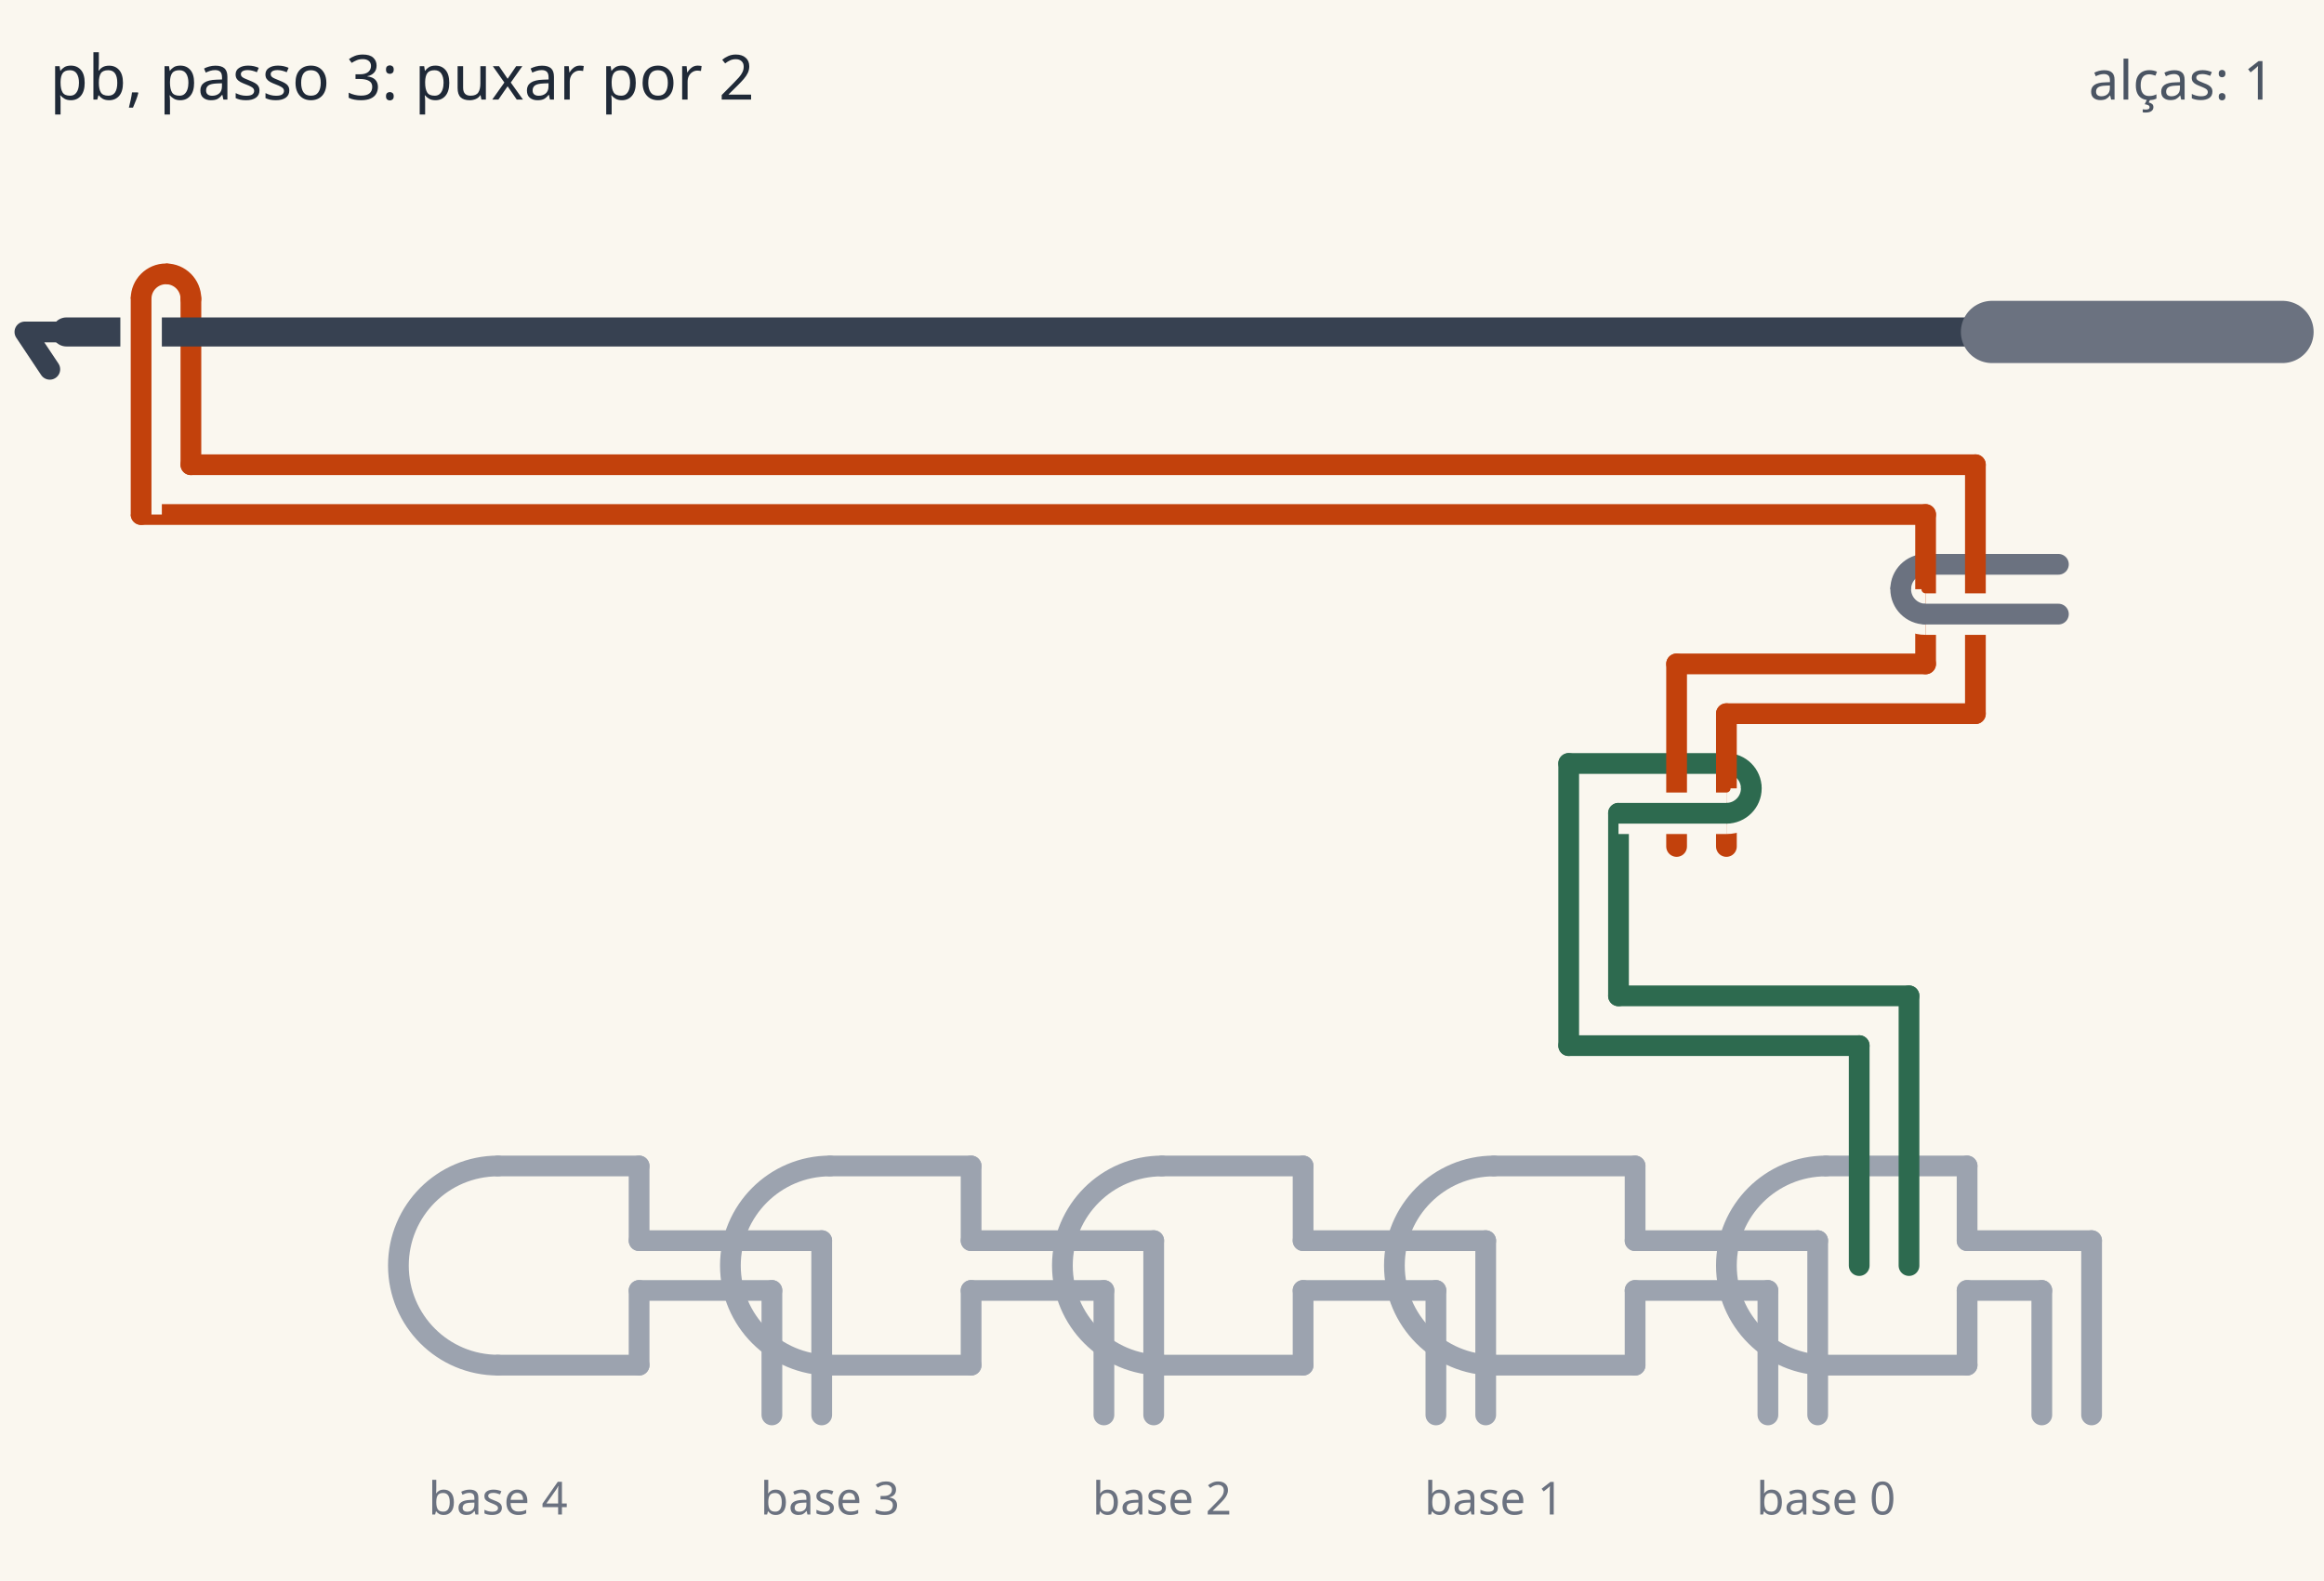
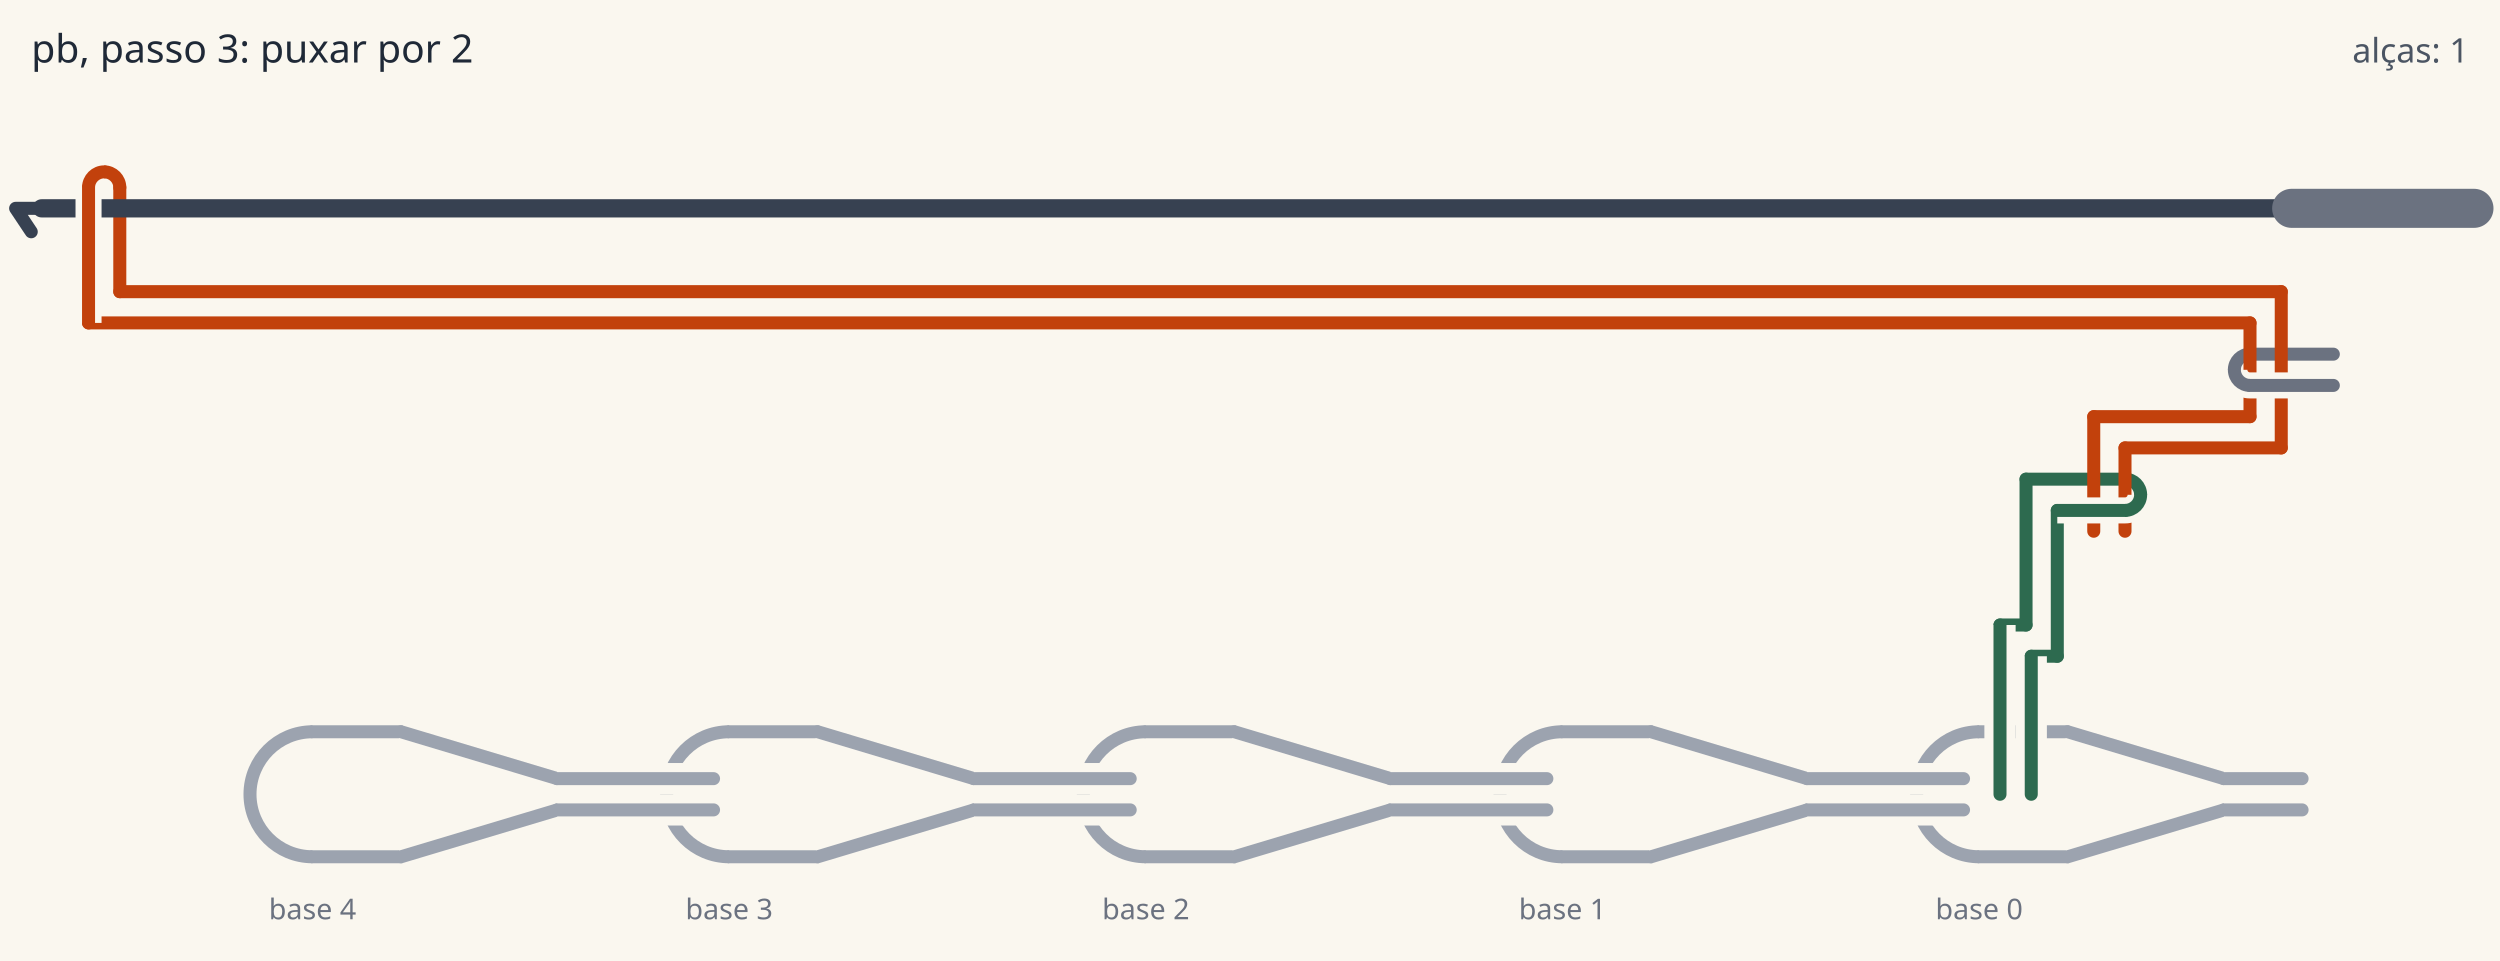
- <svg xmlns="http://www.w3.org/2000/svg" viewBox="0 0 560.0 381.0" width="560.0" height="381.0" font-family="sans-serif">
+ <svg xmlns="http://www.w3.org/2000/svg" viewBox="0 0 960.0 369.0" width="960.0" height="369.0" font-family="sans-serif">
  <rect width="100%" height="100%" fill="#faf7ef" />
  <text x="12" y="24" font-size="15" fill="#1f2937">pb, passo 3: puxar por 2</text>
-   <text x="548.0" y="24" font-size="13" text-anchor="end" fill="#4b5563">alças: 1</text>
-   <text x="440.0" y="365.0" font-size="11" text-anchor="middle" fill="#6b7280">base 0</text>
-   <text x="360.0" y="365.0" font-size="11" text-anchor="middle" fill="#6b7280">base 1</text>
-   <text x="280.0" y="365.0" font-size="11" text-anchor="middle" fill="#6b7280">base 2</text>
-   <text x="200.0" y="365.0" font-size="11" text-anchor="middle" fill="#6b7280">base 3</text>
-   <text x="120.0" y="365.0" font-size="11" text-anchor="middle" fill="#6b7280">base 4</text>
-   <path data-bend="0" data-side="back" d="M 464.0 136.0 A 6 6 0 0 0 458.0 142.0" fill="none" stroke="#6b7280" stroke-width="5" stroke-linecap="round" />
-   <line data-pair="0" data-side="back" data-seg="0" data-loop="0" data-kind="initial" data-on-hook="0" data-part="back" data-cx="464.0" data-cy="142.0" data-hx="477.0" data-hw="19.0" x1="464.0" y1="136.0" x2="496.0" y2="136.0" stroke="#6b7280" stroke-width="5" stroke-linecap="round" />
-   <path data-bend="1" data-side="back" d="M 416.0 184.0 A 6 6 0 0 1 422.0 190.0" fill="none" stroke="#2d6a4f" stroke-width="5" stroke-linecap="round" />
-   <line data-pair="1" data-side="back" data-seg="0" data-loop="1" data-kind="pulled" data-on-hook="0" data-part="back" data-cx="416.0" data-cy="190.0" data-hx="403.0" data-hw="19.0" x1="416.0" y1="184.0" x2="378.0" y2="184.0" stroke="#2d6a4f" stroke-width="5" stroke-linecap="round" />
+   <text x="948.0" y="24" font-size="13" text-anchor="end" fill="#4b5563">alças: 1</text>
+   <text x="760.0" y="353.0" font-size="11" text-anchor="middle" fill="#6b7280">base 0</text>
+   <text x="600.0" y="353.0" font-size="11" text-anchor="middle" fill="#6b7280">base 1</text>
+   <text x="440.0" y="353.0" font-size="11" text-anchor="middle" fill="#6b7280">base 2</text>
+   <text x="280.0" y="353.0" font-size="11" text-anchor="middle" fill="#6b7280">base 3</text>
+   <text x="120.0" y="353.0" font-size="11" text-anchor="middle" fill="#6b7280">base 4</text>
+   <path data-bend="0" data-side="back" d="M 864.0 136.0 A 6 6 0 0 0 858.0 142.0" fill="none" stroke="#6b7280" stroke-width="5" stroke-linecap="round" />
+   <line data-pair="0" data-side="back" data-seg="0" data-loop="0" data-kind="initial" data-on-hook="0" data-part="back" data-cx="864.0" data-cy="142.0" data-hx="877.0" data-hw="19.0" x1="864.0" y1="136.0" x2="896.0" y2="136.0" stroke="#6b7280" stroke-width="5" stroke-linecap="round" />
+   <path data-bend="1" data-side="back" d="M 816.0 184.0 A 6 6 0 0 1 822.0 190.0" fill="none" stroke="#2d6a4f" stroke-width="5" stroke-linecap="round" />
+   <line data-pair="1" data-side="back" data-seg="0" data-loop="1" data-kind="pulled" data-on-hook="0" data-part="back" data-cx="816.0" data-cy="190.0" data-hx="803.0" data-hw="19.0" x1="816.0" y1="184.0" x2="778.0" y2="184.0" stroke="#2d6a4f" stroke-width="5" stroke-linecap="round" />
  <path data-bend="2" data-side="back" d="M 46.0 72 A 6 6 0 0 0 40.0 66" fill="none" stroke="#c2410c" stroke-width="5" stroke-linecap="round" />
  <line data-pair="2" data-side="back" data-seg="0" data-strand="2" data-draw="1" data-loop="2" data-kind="yo" data-on-hook="1" data-part="back" data-cx="40.0" data-cy="80" x1="46.0" y1="72.0" x2="46.0" y2="112.0" stroke="#c2410c" stroke-width="5" stroke-linecap="round" />
-   <line data-hook="1" x1="544.0" y1="80" x2="16.0" y2="80" stroke="#374151" stroke-width="7" stroke-linecap="round" />
-   <line data-hook-handle="1" x1="550.0" y1="80" x2="480.0" y2="80" stroke="#6b7280" stroke-width="15" stroke-linecap="round" />
+   <line data-hook="1" x1="944.0" y1="80" x2="16.0" y2="80" stroke="#374151" stroke-width="7" stroke-linecap="round" />
+   <line data-hook-handle="1" x1="950.0" y1="80" x2="880.0" y2="80" stroke="#6b7280" stroke-width="15" stroke-linecap="round" />
  <path data-hook-tip="1" d="M 18.0 80 L 6.0 80 L 12.0 89" fill="none" stroke="#374151" stroke-width="5" stroke-linecap="round" stroke-linejoin="round" />
-   <path data-base-top="0" data-cx="440.0" data-cy="305.0" data-hx="445.0" data-hw="21.0" d="M 440.0 281.0 A 24 24 0 0 0 440.0 329.0" fill="none" stroke="#9ca3af" stroke-width="5" stroke-linecap="round" />
-   <path data-base-top="1" data-cx="360.0" data-cy="305.0" data-hx="365.0" data-hw="21.0" d="M 360.0 281.0 A 24 24 0 0 0 360.0 329.0" fill="none" stroke="#9ca3af" stroke-width="5" stroke-linecap="round" />
-   <path data-base-top="2" data-cx="280.0" data-cy="305.0" data-hx="285.0" data-hw="21.0" d="M 280.0 281.0 A 24 24 0 0 0 280.0 329.0" fill="none" stroke="#9ca3af" stroke-width="5" stroke-linecap="round" />
-   <path data-base-top="3" data-cx="200.0" data-cy="305.0" data-hx="205.0" data-hw="21.0" d="M 200.0 281.0 A 24 24 0 0 0 200.0 329.0" fill="none" stroke="#9ca3af" stroke-width="5" stroke-linecap="round" />
+   <path data-base-top="0" data-cx="760.0" data-cy="305.0" data-hx="765.0" data-hw="21.0" d="M 760.0 281.0 A 24 24 0 0 0 760.0 329.0" fill="none" stroke="#9ca3af" stroke-width="5" stroke-linecap="round" />
+   <path data-base-top="1" data-cx="600.0" data-cy="305.0" data-hx="605.0" data-hw="21.0" d="M 600.0 281.0 A 24 24 0 0 0 600.0 329.0" fill="none" stroke="#9ca3af" stroke-width="5" stroke-linecap="round" />
+   <path data-base-top="2" data-cx="440.0" data-cy="305.0" data-hx="445.0" data-hw="21.0" d="M 440.0 281.0 A 24 24 0 0 0 440.0 329.0" fill="none" stroke="#9ca3af" stroke-width="5" stroke-linecap="round" />
+   <path data-base-top="3" data-cx="280.0" data-cy="305.0" data-hx="285.0" data-hw="21.0" d="M 280.0 281.0 A 24 24 0 0 0 280.0 329.0" fill="none" stroke="#9ca3af" stroke-width="5" stroke-linecap="round" />
  <path data-base-top="4" data-cx="120.0" data-cy="305.0" data-hx="125.0" data-hw="21.0" d="M 120.0 281.0 A 24 24 0 0 0 120.0 329.0" fill="none" stroke="#9ca3af" stroke-width="5" stroke-linecap="round" />
-   <line data-base-line="0" data-seg="0" x1="440.0" y1="281.0" x2="474.0" y2="281.0" stroke="#9ca3af" stroke-width="5" stroke-linecap="round" />
-   <line data-base-line="0" data-seg="1" x1="474.0" y1="281.0" x2="474.0" y2="299.0" stroke="#9ca3af" stroke-width="5" stroke-linecap="round" />
-   <line data-base-line="0" data-seg="2" x1="474.0" y1="299.0" x2="504.0" y2="299.0" stroke="#9ca3af" stroke-width="5" stroke-linecap="round" />
-   <line data-base-line="0" data-seg="3" x1="504.0" y1="299.0" x2="504.0" y2="341.0" stroke="#9ca3af" stroke-width="5" stroke-linecap="round" />
-   <line data-base-line="0" data-seg="4" x1="440.0" y1="329.0" x2="474.0" y2="329.0" stroke="#9ca3af" stroke-width="5" stroke-linecap="round" />
-   <line data-base-line="0" data-seg="5" x1="474.0" y1="329.0" x2="474.0" y2="311.0" stroke="#9ca3af" stroke-width="5" stroke-linecap="round" />
-   <line data-base-line="0" data-seg="6" x1="474.0" y1="311.0" x2="492.0" y2="311.0" stroke="#9ca3af" stroke-width="5" stroke-linecap="round" />
-   <line data-base-line="0" data-seg="7" x1="492.0" y1="311.0" x2="492.0" y2="341.0" stroke="#9ca3af" stroke-width="5" stroke-linecap="round" />
-   <line data-base-line="1" data-seg="0" x1="360.0" y1="281.0" x2="394.0" y2="281.0" stroke="#9ca3af" stroke-width="5" stroke-linecap="round" />
-   <line data-base-line="1" data-seg="1" x1="394.0" y1="281.0" x2="394.0" y2="299.0" stroke="#9ca3af" stroke-width="5" stroke-linecap="round" />
-   <line data-base-line="1" data-seg="2" x1="394.0" y1="299.0" x2="438.0" y2="299.0" stroke="#9ca3af" stroke-width="5" stroke-linecap="round" />
-   <line data-base-line="1" data-seg="3" x1="438.0" y1="299.0" x2="438.0" y2="341.0" stroke="#9ca3af" stroke-width="5" stroke-linecap="round" />
-   <line data-base-line="1" data-seg="4" x1="360.0" y1="329.0" x2="394.0" y2="329.0" stroke="#9ca3af" stroke-width="5" stroke-linecap="round" />
-   <line data-base-line="1" data-seg="5" x1="394.0" y1="329.0" x2="394.0" y2="311.0" stroke="#9ca3af" stroke-width="5" stroke-linecap="round" />
-   <line data-base-line="1" data-seg="6" x1="394.0" y1="311.0" x2="426.0" y2="311.0" stroke="#9ca3af" stroke-width="5" stroke-linecap="round" />
-   <line data-base-line="1" data-seg="7" x1="426.0" y1="311.0" x2="426.0" y2="341.0" stroke="#9ca3af" stroke-width="5" stroke-linecap="round" />
-   <line data-base-line="2" data-seg="0" x1="280.0" y1="281.0" x2="314.0" y2="281.0" stroke="#9ca3af" stroke-width="5" stroke-linecap="round" />
-   <line data-base-line="2" data-seg="1" x1="314.0" y1="281.0" x2="314.0" y2="299.0" stroke="#9ca3af" stroke-width="5" stroke-linecap="round" />
-   <line data-base-line="2" data-seg="2" x1="314.0" y1="299.0" x2="358.0" y2="299.0" stroke="#9ca3af" stroke-width="5" stroke-linecap="round" />
-   <line data-base-line="2" data-seg="3" x1="358.0" y1="299.0" x2="358.0" y2="341.0" stroke="#9ca3af" stroke-width="5" stroke-linecap="round" />
-   <line data-base-line="2" data-seg="4" x1="280.0" y1="329.0" x2="314.0" y2="329.0" stroke="#9ca3af" stroke-width="5" stroke-linecap="round" />
-   <line data-base-line="2" data-seg="5" x1="314.0" y1="329.0" x2="314.0" y2="311.0" stroke="#9ca3af" stroke-width="5" stroke-linecap="round" />
-   <line data-base-line="2" data-seg="6" x1="314.0" y1="311.0" x2="346.0" y2="311.0" stroke="#9ca3af" stroke-width="5" stroke-linecap="round" />
-   <line data-base-line="2" data-seg="7" x1="346.0" y1="311.0" x2="346.0" y2="341.0" stroke="#9ca3af" stroke-width="5" stroke-linecap="round" />
-   <line data-base-line="3" data-seg="0" x1="200.0" y1="281.0" x2="234.0" y2="281.0" stroke="#9ca3af" stroke-width="5" stroke-linecap="round" />
-   <line data-base-line="3" data-seg="1" x1="234.0" y1="281.0" x2="234.0" y2="299.0" stroke="#9ca3af" stroke-width="5" stroke-linecap="round" />
-   <line data-base-line="3" data-seg="2" x1="234.0" y1="299.0" x2="278.0" y2="299.0" stroke="#9ca3af" stroke-width="5" stroke-linecap="round" />
-   <line data-base-line="3" data-seg="3" x1="278.0" y1="299.0" x2="278.0" y2="341.0" stroke="#9ca3af" stroke-width="5" stroke-linecap="round" />
-   <line data-base-line="3" data-seg="4" x1="200.0" y1="329.0" x2="234.0" y2="329.0" stroke="#9ca3af" stroke-width="5" stroke-linecap="round" />
-   <line data-base-line="3" data-seg="5" x1="234.0" y1="329.0" x2="234.0" y2="311.0" stroke="#9ca3af" stroke-width="5" stroke-linecap="round" />
-   <line data-base-line="3" data-seg="6" x1="234.0" y1="311.0" x2="266.0" y2="311.0" stroke="#9ca3af" stroke-width="5" stroke-linecap="round" />
-   <line data-base-line="3" data-seg="7" x1="266.0" y1="311.0" x2="266.0" y2="341.0" stroke="#9ca3af" stroke-width="5" stroke-linecap="round" />
+   <line x1="760.0" y1="281.0" x2="794.0" y2="281.0" stroke="#faf7ef" stroke-width="12" stroke-linecap="butt" />
+   <line data-base-line="0" data-seg="0" x1="760.0" y1="281.0" x2="794.0" y2="281.0" stroke="#9ca3af" stroke-width="5" stroke-linecap="round" />
+   <line x1="794.0" y1="281.0" x2="854.0" y2="299.0" stroke="#faf7ef" stroke-width="12" stroke-linecap="butt" />
+   <line data-base-line="0" data-seg="1" x1="794.0" y1="281.0" x2="854.0" y2="299.0" stroke="#9ca3af" stroke-width="5" stroke-linecap="round" />
+   <line x1="854.0" y1="299.0" x2="884.0" y2="299.0" stroke="#faf7ef" stroke-width="12" stroke-linecap="butt" />
+   <line data-base-line="0" data-seg="2" x1="854.0" y1="299.0" x2="884.0" y2="299.0" stroke="#9ca3af" stroke-width="5" stroke-linecap="round" />
+   <line x1="760.0" y1="329.0" x2="794.0" y2="329.0" stroke="#faf7ef" stroke-width="12" stroke-linecap="butt" />
+   <line data-base-line="0" data-seg="3" x1="760.0" y1="329.0" x2="794.0" y2="329.0" stroke="#9ca3af" stroke-width="5" stroke-linecap="round" />
+   <line x1="794.0" y1="329.0" x2="854.0" y2="311.0" stroke="#faf7ef" stroke-width="12" stroke-linecap="butt" />
+   <line data-base-line="0" data-seg="4" x1="794.0" y1="329.0" x2="854.0" y2="311.0" stroke="#9ca3af" stroke-width="5" stroke-linecap="round" />
+   <line x1="854.0" y1="311.0" x2="884.0" y2="311.0" stroke="#faf7ef" stroke-width="12" stroke-linecap="butt" />
+   <line data-base-line="0" data-seg="5" x1="854.0" y1="311.0" x2="884.0" y2="311.0" stroke="#9ca3af" stroke-width="5" stroke-linecap="round" />
+   <line x1="600.0" y1="281.0" x2="634.0" y2="281.0" stroke="#faf7ef" stroke-width="12" stroke-linecap="butt" />
+   <line data-base-line="1" data-seg="0" x1="600.0" y1="281.0" x2="634.0" y2="281.0" stroke="#9ca3af" stroke-width="5" stroke-linecap="round" />
+   <line x1="634.0" y1="281.0" x2="694.0" y2="299.0" stroke="#faf7ef" stroke-width="12" stroke-linecap="butt" />
+   <line data-base-line="1" data-seg="1" x1="634.0" y1="281.0" x2="694.0" y2="299.0" stroke="#9ca3af" stroke-width="5" stroke-linecap="round" />
+   <line x1="694.0" y1="299.0" x2="754.0" y2="299.0" stroke="#faf7ef" stroke-width="12" stroke-linecap="butt" />
+   <line data-base-line="1" data-seg="2" x1="694.0" y1="299.0" x2="754.0" y2="299.0" stroke="#9ca3af" stroke-width="5" stroke-linecap="round" />
+   <line x1="600.0" y1="329.0" x2="634.0" y2="329.0" stroke="#faf7ef" stroke-width="12" stroke-linecap="butt" />
+   <line data-base-line="1" data-seg="3" x1="600.0" y1="329.0" x2="634.0" y2="329.0" stroke="#9ca3af" stroke-width="5" stroke-linecap="round" />
+   <line x1="634.0" y1="329.0" x2="694.0" y2="311.0" stroke="#faf7ef" stroke-width="12" stroke-linecap="butt" />
+   <line data-base-line="1" data-seg="4" x1="634.0" y1="329.0" x2="694.0" y2="311.0" stroke="#9ca3af" stroke-width="5" stroke-linecap="round" />
+   <line x1="694.0" y1="311.0" x2="754.0" y2="311.0" stroke="#faf7ef" stroke-width="12" stroke-linecap="butt" />
+   <line data-base-line="1" data-seg="5" x1="694.0" y1="311.0" x2="754.0" y2="311.0" stroke="#9ca3af" stroke-width="5" stroke-linecap="round" />
+   <line x1="440.0" y1="281.0" x2="474.0" y2="281.0" stroke="#faf7ef" stroke-width="12" stroke-linecap="butt" />
+   <line data-base-line="2" data-seg="0" x1="440.0" y1="281.0" x2="474.0" y2="281.0" stroke="#9ca3af" stroke-width="5" stroke-linecap="round" />
+   <line x1="474.0" y1="281.0" x2="534.0" y2="299.0" stroke="#faf7ef" stroke-width="12" stroke-linecap="butt" />
+   <line data-base-line="2" data-seg="1" x1="474.0" y1="281.0" x2="534.0" y2="299.0" stroke="#9ca3af" stroke-width="5" stroke-linecap="round" />
+   <line x1="534.0" y1="299.0" x2="594.0" y2="299.0" stroke="#faf7ef" stroke-width="12" stroke-linecap="butt" />
+   <line data-base-line="2" data-seg="2" x1="534.0" y1="299.0" x2="594.0" y2="299.0" stroke="#9ca3af" stroke-width="5" stroke-linecap="round" />
+   <line x1="440.0" y1="329.0" x2="474.0" y2="329.0" stroke="#faf7ef" stroke-width="12" stroke-linecap="butt" />
+   <line data-base-line="2" data-seg="3" x1="440.0" y1="329.0" x2="474.0" y2="329.0" stroke="#9ca3af" stroke-width="5" stroke-linecap="round" />
+   <line x1="474.0" y1="329.0" x2="534.0" y2="311.0" stroke="#faf7ef" stroke-width="12" stroke-linecap="butt" />
+   <line data-base-line="2" data-seg="4" x1="474.0" y1="329.0" x2="534.0" y2="311.0" stroke="#9ca3af" stroke-width="5" stroke-linecap="round" />
+   <line x1="534.0" y1="311.0" x2="594.0" y2="311.0" stroke="#faf7ef" stroke-width="12" stroke-linecap="butt" />
+   <line data-base-line="2" data-seg="5" x1="534.0" y1="311.0" x2="594.0" y2="311.0" stroke="#9ca3af" stroke-width="5" stroke-linecap="round" />
+   <line x1="280.0" y1="281.0" x2="314.0" y2="281.0" stroke="#faf7ef" stroke-width="12" stroke-linecap="butt" />
+   <line data-base-line="3" data-seg="0" x1="280.0" y1="281.0" x2="314.0" y2="281.0" stroke="#9ca3af" stroke-width="5" stroke-linecap="round" />
+   <line x1="314.0" y1="281.0" x2="374.0" y2="299.0" stroke="#faf7ef" stroke-width="12" stroke-linecap="butt" />
+   <line data-base-line="3" data-seg="1" x1="314.0" y1="281.0" x2="374.0" y2="299.0" stroke="#9ca3af" stroke-width="5" stroke-linecap="round" />
+   <line x1="374.0" y1="299.0" x2="434.0" y2="299.0" stroke="#faf7ef" stroke-width="12" stroke-linecap="butt" />
+   <line data-base-line="3" data-seg="2" x1="374.0" y1="299.0" x2="434.0" y2="299.0" stroke="#9ca3af" stroke-width="5" stroke-linecap="round" />
+   <line x1="280.0" y1="329.0" x2="314.0" y2="329.0" stroke="#faf7ef" stroke-width="12" stroke-linecap="butt" />
+   <line data-base-line="3" data-seg="3" x1="280.0" y1="329.0" x2="314.0" y2="329.0" stroke="#9ca3af" stroke-width="5" stroke-linecap="round" />
+   <line x1="314.0" y1="329.0" x2="374.0" y2="311.0" stroke="#faf7ef" stroke-width="12" stroke-linecap="butt" />
+   <line data-base-line="3" data-seg="4" x1="314.0" y1="329.0" x2="374.0" y2="311.0" stroke="#9ca3af" stroke-width="5" stroke-linecap="round" />
+   <line x1="374.0" y1="311.0" x2="434.0" y2="311.0" stroke="#faf7ef" stroke-width="12" stroke-linecap="butt" />
+   <line data-base-line="3" data-seg="5" x1="374.0" y1="311.0" x2="434.0" y2="311.0" stroke="#9ca3af" stroke-width="5" stroke-linecap="round" />
+   <line x1="120.0" y1="281.0" x2="154.0" y2="281.0" stroke="#faf7ef" stroke-width="12" stroke-linecap="butt" />
  <line data-base-line="4" data-seg="0" x1="120.0" y1="281.0" x2="154.0" y2="281.0" stroke="#9ca3af" stroke-width="5" stroke-linecap="round" />
-   <line data-base-line="4" data-seg="1" x1="154.0" y1="281.0" x2="154.0" y2="299.0" stroke="#9ca3af" stroke-width="5" stroke-linecap="round" />
-   <line data-base-line="4" data-seg="2" x1="154.0" y1="299.0" x2="198.0" y2="299.0" stroke="#9ca3af" stroke-width="5" stroke-linecap="round" />
-   <line data-base-line="4" data-seg="3" x1="198.0" y1="299.0" x2="198.0" y2="341.0" stroke="#9ca3af" stroke-width="5" stroke-linecap="round" />
-   <line data-base-line="4" data-seg="4" x1="120.0" y1="329.0" x2="154.0" y2="329.0" stroke="#9ca3af" stroke-width="5" stroke-linecap="round" />
-   <line data-base-line="4" data-seg="5" x1="154.0" y1="329.0" x2="154.0" y2="311.0" stroke="#9ca3af" stroke-width="5" stroke-linecap="round" />
-   <line data-base-line="4" data-seg="6" x1="154.0" y1="311.0" x2="186.0" y2="311.0" stroke="#9ca3af" stroke-width="5" stroke-linecap="round" />
-   <line data-base-line="4" data-seg="7" x1="186.0" y1="311.0" x2="186.0" y2="341.0" stroke="#9ca3af" stroke-width="5" stroke-linecap="round" />
-   <line data-pair="1" data-side="back" data-seg="1" data-leg="1" data-base="0" x1="378.0" y1="184.0" x2="378.0" y2="252.0" stroke="#2d6a4f" stroke-width="5" stroke-linecap="round" />
-   <line data-pair="1" data-side="back" data-seg="2" data-leg="1" data-base="0" x1="378.0" y1="252.0" x2="448.0" y2="252.0" stroke="#2d6a4f" stroke-width="5" stroke-linecap="round" />
-   <line data-pair="1" data-side="back" data-seg="3" data-leg="1" data-base="0" x1="448.0" y1="252.0" x2="448.0" y2="305.0" stroke="#2d6a4f" stroke-width="5" stroke-linecap="round" />
-   <line data-pair="1" data-side="front" data-seg="1" data-leg="1" data-base="0" x1="390.0" y1="196.0" x2="390.0" y2="240.0" stroke="#2d6a4f" stroke-width="5" stroke-linecap="round" />
-   <line data-pair="1" data-side="front" data-seg="2" data-leg="1" data-base="0" x1="390.0" y1="240.0" x2="460.0" y2="240.0" stroke="#2d6a4f" stroke-width="5" stroke-linecap="round" />
-   <line data-pair="1" data-side="front" data-seg="3" data-leg="1" data-base="0" x1="460.0" y1="240.0" x2="460.0" y2="305.0" stroke="#2d6a4f" stroke-width="5" stroke-linecap="round" />
-   <line data-pair="2" data-side="back" data-seg="1" data-strand="2" data-draw="1" x1="46.0" y1="112.0" x2="476.0" y2="112.0" stroke="#c2410c" stroke-width="5" stroke-linecap="round" />
-   <line data-pair="2" data-side="back" data-seg="2" data-strand="2" data-draw="1" data-through="0" x1="476.0" y1="112.0" x2="476.0" y2="172.0" stroke="#c2410c" stroke-width="5" stroke-linecap="round" />
-   <line data-pair="2" data-side="back" data-seg="3" data-strand="2" data-draw="1" x1="476.0" y1="172.0" x2="416.0" y2="172.0" stroke="#c2410c" stroke-width="5" stroke-linecap="round" />
-   <line data-pair="2" data-side="back" data-seg="4" data-strand="2" data-draw="1" data-through="1" x1="416.0" y1="172.0" x2="416.0" y2="204.0" stroke="#c2410c" stroke-width="5" stroke-linecap="round" />
-   <line data-pair="2" data-side="front" data-seg="1" data-strand="2" data-draw="1" x1="34.0" y1="124.0" x2="464.0" y2="124.0" stroke="#c2410c" stroke-width="5" stroke-linecap="round" />
-   <line data-pair="2" data-side="front" data-seg="2" data-strand="2" data-draw="1" data-through="0" x1="464.0" y1="124.0" x2="464.0" y2="160.0" stroke="#c2410c" stroke-width="5" stroke-linecap="round" />
-   <line data-pair="2" data-side="front" data-seg="3" data-strand="2" data-draw="1" x1="464.0" y1="160.0" x2="404.0" y2="160.0" stroke="#c2410c" stroke-width="5" stroke-linecap="round" />
-   <line data-pair="2" data-side="front" data-seg="4" data-strand="2" data-draw="1" data-through="1" x1="404.0" y1="160.0" x2="404.0" y2="204.0" stroke="#c2410c" stroke-width="5" stroke-linecap="round" />
-   <path d="M 458.0 142.0 A 6 6 0 0 0 464.0 148.0" stroke="#faf7ef" stroke-width="10" stroke-linecap="butt" fill="none" />
-   <path data-bend="0" data-side="front" d="M 458.0 142.0 A 6 6 0 0 0 464.0 148.0" fill="none" stroke="#6b7280" stroke-width="5" stroke-linecap="round" />
-   <line x1="464.0" y1="148.0" x2="496.0" y2="148.0" stroke="#faf7ef" stroke-width="10" stroke-linecap="butt" fill="none" />
-   <line data-pair="0" data-side="front" data-seg="0" data-loop="0" data-kind="initial" data-on-hook="0" data-part="front" data-cx="464.0" data-cy="142.0" data-hx="477.0" data-hw="19.0" x1="464.0" y1="148.0" x2="496.0" y2="148.0" stroke="#6b7280" stroke-width="5" stroke-linecap="round" />
-   <path d="M 422.0 190.0 A 6 6 0 0 1 416.0 196.0" stroke="#faf7ef" stroke-width="10" stroke-linecap="butt" fill="none" />
-   <path data-bend="1" data-side="front" d="M 422.0 190.0 A 6 6 0 0 1 416.0 196.0" fill="none" stroke="#2d6a4f" stroke-width="5" stroke-linecap="round" />
-   <line x1="416.0" y1="196.0" x2="390.0" y2="196.0" stroke="#faf7ef" stroke-width="10" stroke-linecap="butt" fill="none" />
-   <line data-pair="1" data-side="front" data-seg="0" data-loop="1" data-kind="pulled" data-on-hook="0" data-part="front" data-cx="416.0" data-cy="190.0" data-hx="403.0" data-hw="19.0" x1="416.0" y1="196.0" x2="390.0" y2="196.0" stroke="#2d6a4f" stroke-width="5" stroke-linecap="round" />
+   <line x1="154.0" y1="281.0" x2="214.0" y2="299.0" stroke="#faf7ef" stroke-width="12" stroke-linecap="butt" />
+   <line data-base-line="4" data-seg="1" x1="154.0" y1="281.0" x2="214.0" y2="299.0" stroke="#9ca3af" stroke-width="5" stroke-linecap="round" />
+   <line x1="214.0" y1="299.0" x2="274.0" y2="299.0" stroke="#faf7ef" stroke-width="12" stroke-linecap="butt" />
+   <line data-base-line="4" data-seg="2" x1="214.0" y1="299.0" x2="274.0" y2="299.0" stroke="#9ca3af" stroke-width="5" stroke-linecap="round" />
+   <line x1="120.0" y1="329.0" x2="154.0" y2="329.0" stroke="#faf7ef" stroke-width="12" stroke-linecap="butt" />
+   <line data-base-line="4" data-seg="3" x1="120.0" y1="329.0" x2="154.0" y2="329.0" stroke="#9ca3af" stroke-width="5" stroke-linecap="round" />
+   <line x1="154.0" y1="329.0" x2="214.0" y2="311.0" stroke="#faf7ef" stroke-width="12" stroke-linecap="butt" />
+   <line data-base-line="4" data-seg="4" x1="154.0" y1="329.0" x2="214.0" y2="311.0" stroke="#9ca3af" stroke-width="5" stroke-linecap="round" />
+   <line x1="214.0" y1="311.0" x2="274.0" y2="311.0" stroke="#faf7ef" stroke-width="12" stroke-linecap="butt" />
+   <line data-base-line="4" data-seg="5" x1="214.0" y1="311.0" x2="274.0" y2="311.0" stroke="#9ca3af" stroke-width="5" stroke-linecap="round" />
+   <line data-pair="1" data-side="back" data-seg="1" data-leg="1" data-base="0" x1="778.0" y1="184.0" x2="778.0" y2="240.0" stroke="#2d6a4f" stroke-width="5" stroke-linecap="round" />
+   <line data-pair="1" data-side="back" data-seg="2" data-leg="1" data-base="0" x1="778.0" y1="240.0" x2="768.0" y2="240.0" stroke="#2d6a4f" stroke-width="5" stroke-linecap="round" />
+   <line x1="768.0" y1="240.0" x2="768.0" y2="305.0" stroke="#faf7ef" stroke-width="12" stroke-linecap="butt" />
+   <line data-pair="1" data-side="back" data-seg="3" data-leg="1" data-base="0" x1="768.0" y1="240.0" x2="768.0" y2="305.0" stroke="#2d6a4f" stroke-width="5" stroke-linecap="round" />
+   <line data-pair="1" data-side="front" data-seg="1" data-leg="1" data-base="0" x1="790.0" y1="196.0" x2="790.0" y2="252.0" stroke="#2d6a4f" stroke-width="5" stroke-linecap="round" />
+   <line data-pair="1" data-side="front" data-seg="2" data-leg="1" data-base="0" x1="790.0" y1="252.0" x2="780.0" y2="252.0" stroke="#2d6a4f" stroke-width="5" stroke-linecap="round" />
+   <line x1="780.0" y1="252.0" x2="780.0" y2="305.0" stroke="#faf7ef" stroke-width="12" stroke-linecap="butt" />
+   <line data-pair="1" data-side="front" data-seg="3" data-leg="1" data-base="0" x1="780.0" y1="252.0" x2="780.0" y2="305.0" stroke="#2d6a4f" stroke-width="5" stroke-linecap="round" />
+   <line data-pair="2" data-side="back" data-seg="1" data-strand="2" data-draw="1" x1="46.0" y1="112.0" x2="876.0" y2="112.0" stroke="#c2410c" stroke-width="5" stroke-linecap="round" />
+   <line data-pair="2" data-side="back" data-seg="2" data-strand="2" data-draw="1" data-through="0" x1="876.0" y1="112.0" x2="876.0" y2="172.0" stroke="#c2410c" stroke-width="5" stroke-linecap="round" />
+   <line data-pair="2" data-side="back" data-seg="3" data-strand="2" data-draw="1" x1="876.0" y1="172.0" x2="816.0" y2="172.0" stroke="#c2410c" stroke-width="5" stroke-linecap="round" />
+   <line data-pair="2" data-side="back" data-seg="4" data-strand="2" data-draw="1" data-through="1" x1="816.0" y1="172.0" x2="816.0" y2="204.0" stroke="#c2410c" stroke-width="5" stroke-linecap="round" />
+   <line data-pair="2" data-side="front" data-seg="1" data-strand="2" data-draw="1" x1="34.0" y1="124.0" x2="864.0" y2="124.0" stroke="#c2410c" stroke-width="5" stroke-linecap="round" />
+   <line data-pair="2" data-side="front" data-seg="2" data-strand="2" data-draw="1" data-through="0" x1="864.0" y1="124.0" x2="864.0" y2="160.0" stroke="#c2410c" stroke-width="5" stroke-linecap="round" />
+   <line data-pair="2" data-side="front" data-seg="3" data-strand="2" data-draw="1" x1="864.0" y1="160.0" x2="804.0" y2="160.0" stroke="#c2410c" stroke-width="5" stroke-linecap="round" />
+   <line data-pair="2" data-side="front" data-seg="4" data-strand="2" data-draw="1" data-through="1" x1="804.0" y1="160.0" x2="804.0" y2="204.0" stroke="#c2410c" stroke-width="5" stroke-linecap="round" />
+   <path d="M 858.0 142.0 A 6 6 0 0 0 864.0 148.0" stroke="#faf7ef" stroke-width="10" stroke-linecap="butt" fill="none" />
+   <path data-bend="0" data-side="front" d="M 858.0 142.0 A 6 6 0 0 0 864.0 148.0" fill="none" stroke="#6b7280" stroke-width="5" stroke-linecap="round" />
+   <line x1="864.0" y1="148.0" x2="896.0" y2="148.0" stroke="#faf7ef" stroke-width="10" stroke-linecap="butt" fill="none" />
+   <line data-pair="0" data-side="front" data-seg="0" data-loop="0" data-kind="initial" data-on-hook="0" data-part="front" data-cx="864.0" data-cy="142.0" data-hx="877.0" data-hw="19.0" x1="864.0" y1="148.0" x2="896.0" y2="148.0" stroke="#6b7280" stroke-width="5" stroke-linecap="round" />
+   <path d="M 822.0 190.0 A 6 6 0 0 1 816.0 196.0" stroke="#faf7ef" stroke-width="10" stroke-linecap="butt" fill="none" />
+   <path data-bend="1" data-side="front" d="M 822.0 190.0 A 6 6 0 0 1 816.0 196.0" fill="none" stroke="#2d6a4f" stroke-width="5" stroke-linecap="round" />
+   <line x1="816.0" y1="196.0" x2="790.0" y2="196.0" stroke="#faf7ef" stroke-width="10" stroke-linecap="butt" fill="none" />
+   <line data-pair="1" data-side="front" data-seg="0" data-loop="1" data-kind="pulled" data-on-hook="0" data-part="front" data-cx="816.0" data-cy="190.0" data-hx="803.0" data-hw="19.0" x1="816.0" y1="196.0" x2="790.0" y2="196.0" stroke="#2d6a4f" stroke-width="5" stroke-linecap="round" />
  <path d="M 40.0 66 A 6 6 0 0 0 34.0 72" stroke="#faf7ef" stroke-width="10" stroke-linecap="butt" fill="none" />
  <path data-bend="2" data-side="front" d="M 40.0 66 A 6 6 0 0 0 34.0 72" fill="none" stroke="#c2410c" stroke-width="5" stroke-linecap="round" />
  <line x1="34.0" y1="72.0" x2="34.0" y2="124.0" stroke="#faf7ef" stroke-width="10" stroke-linecap="butt" fill="none" />
  <line data-pair="2" data-side="front" data-seg="0" data-strand="2" data-draw="1" data-loop="2" data-kind="yo" data-on-hook="1" data-part="front" data-cx="40.0" data-cy="80" x1="34.0" y1="72.0" x2="34.0" y2="124.0" stroke="#c2410c" stroke-width="5" stroke-linecap="round" />
</svg>
